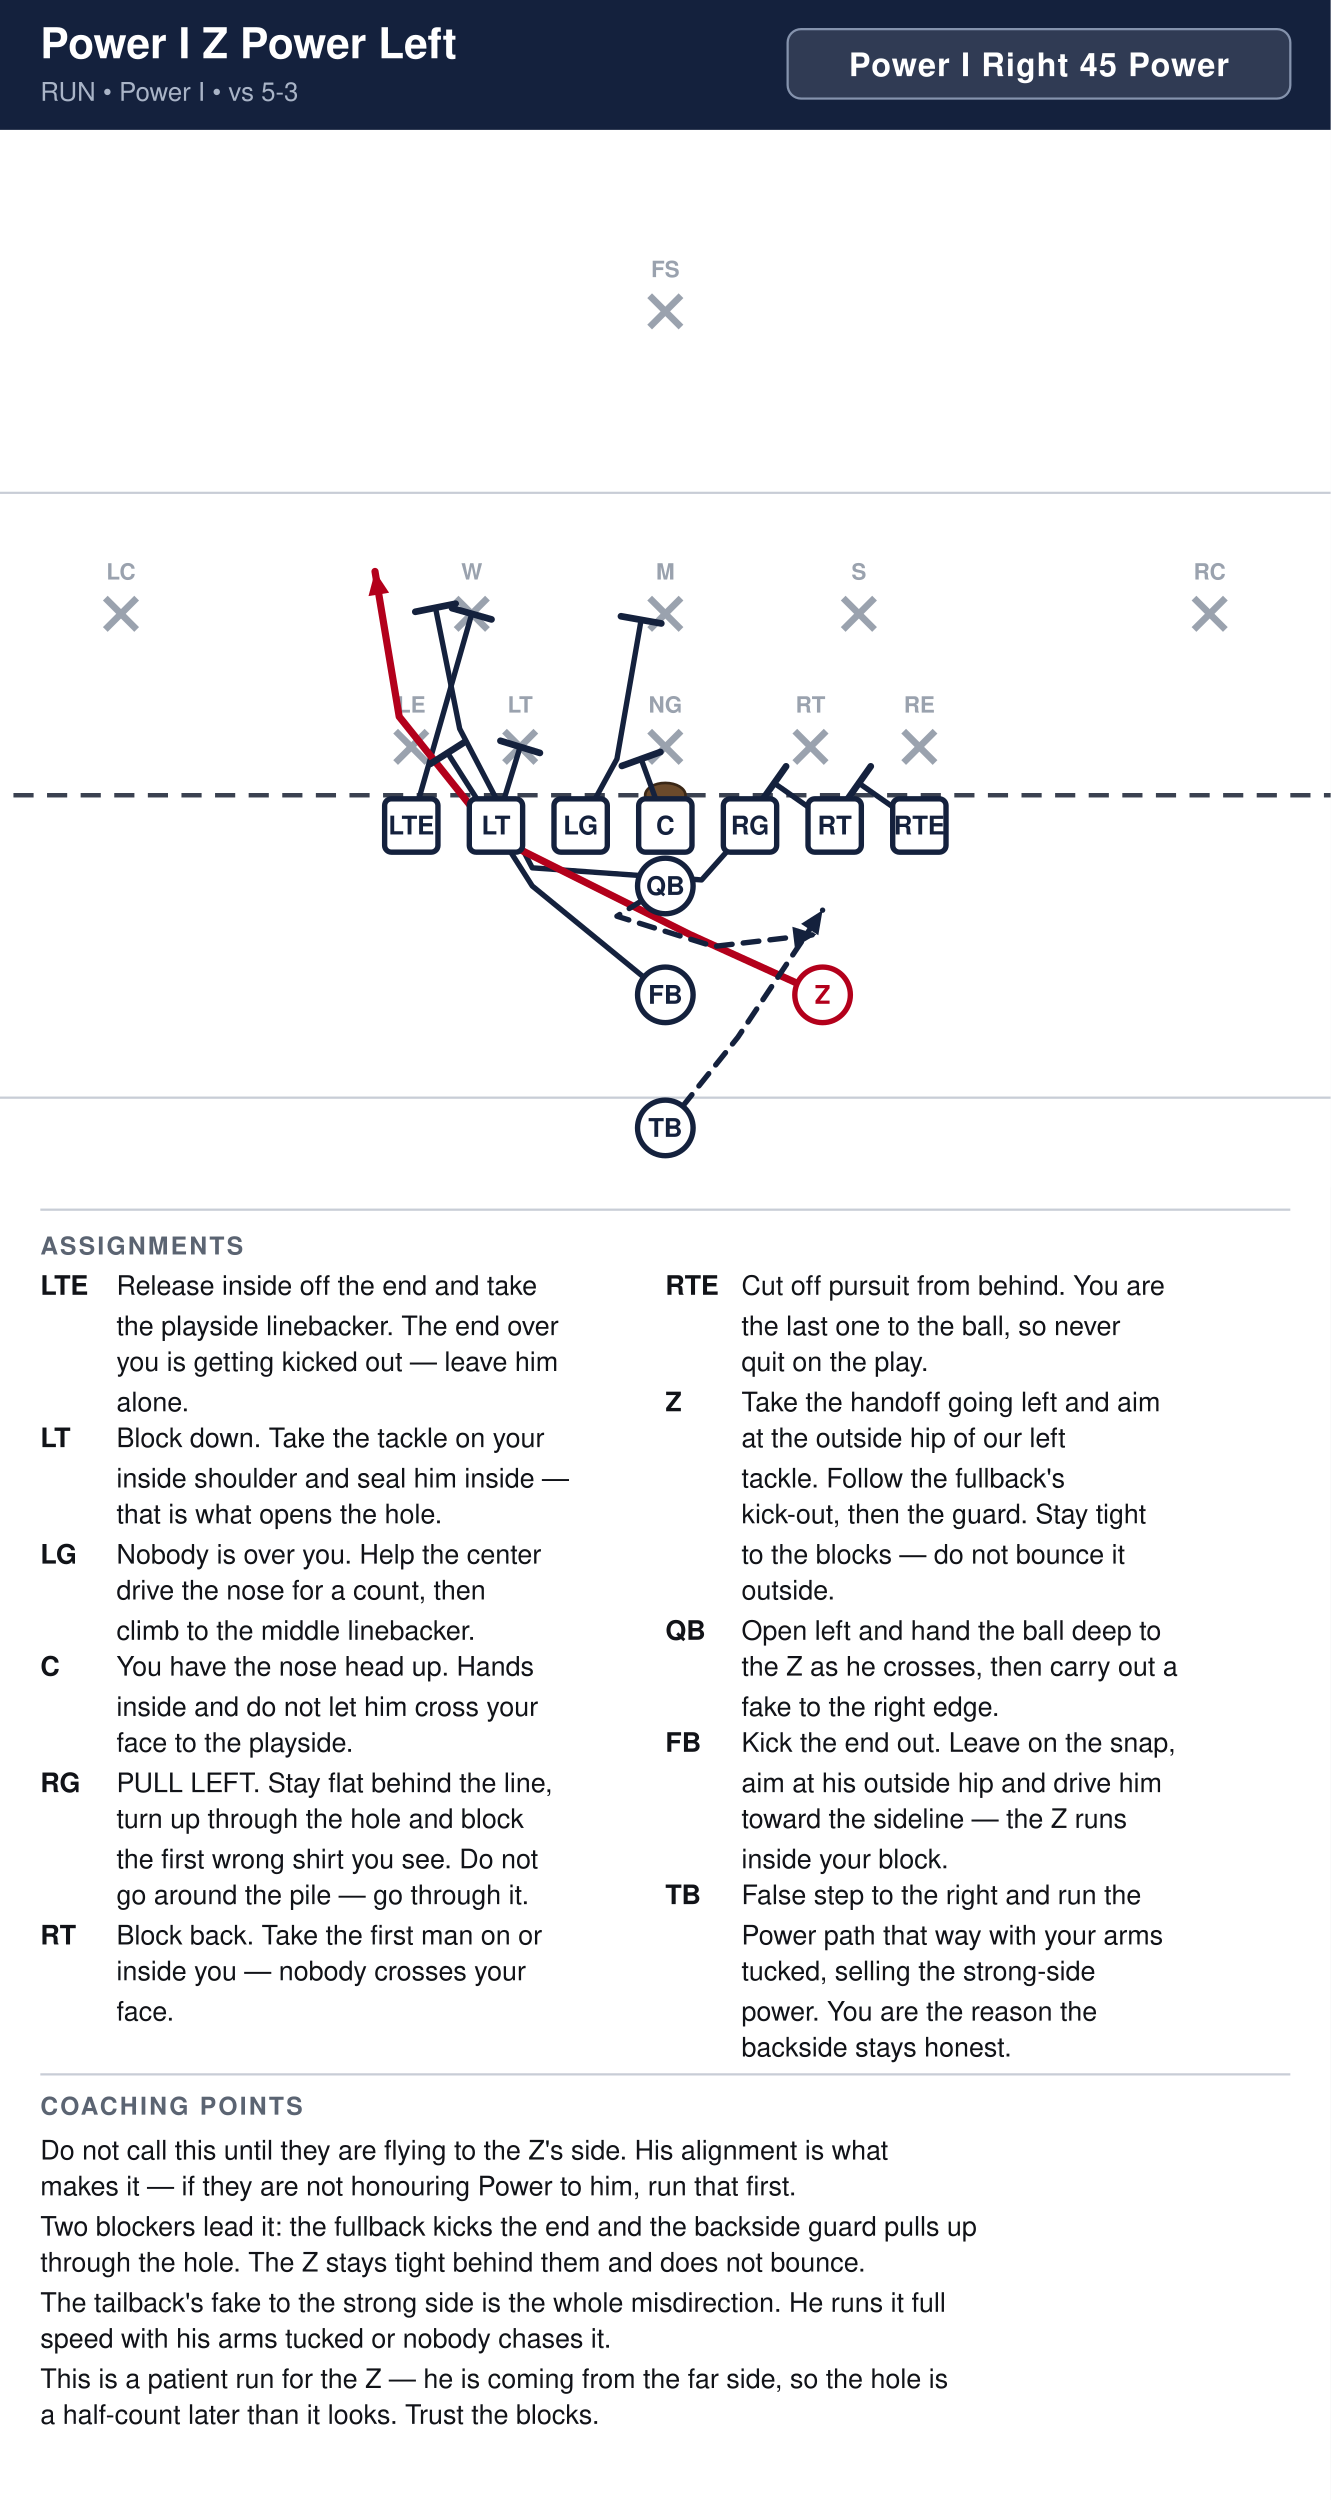
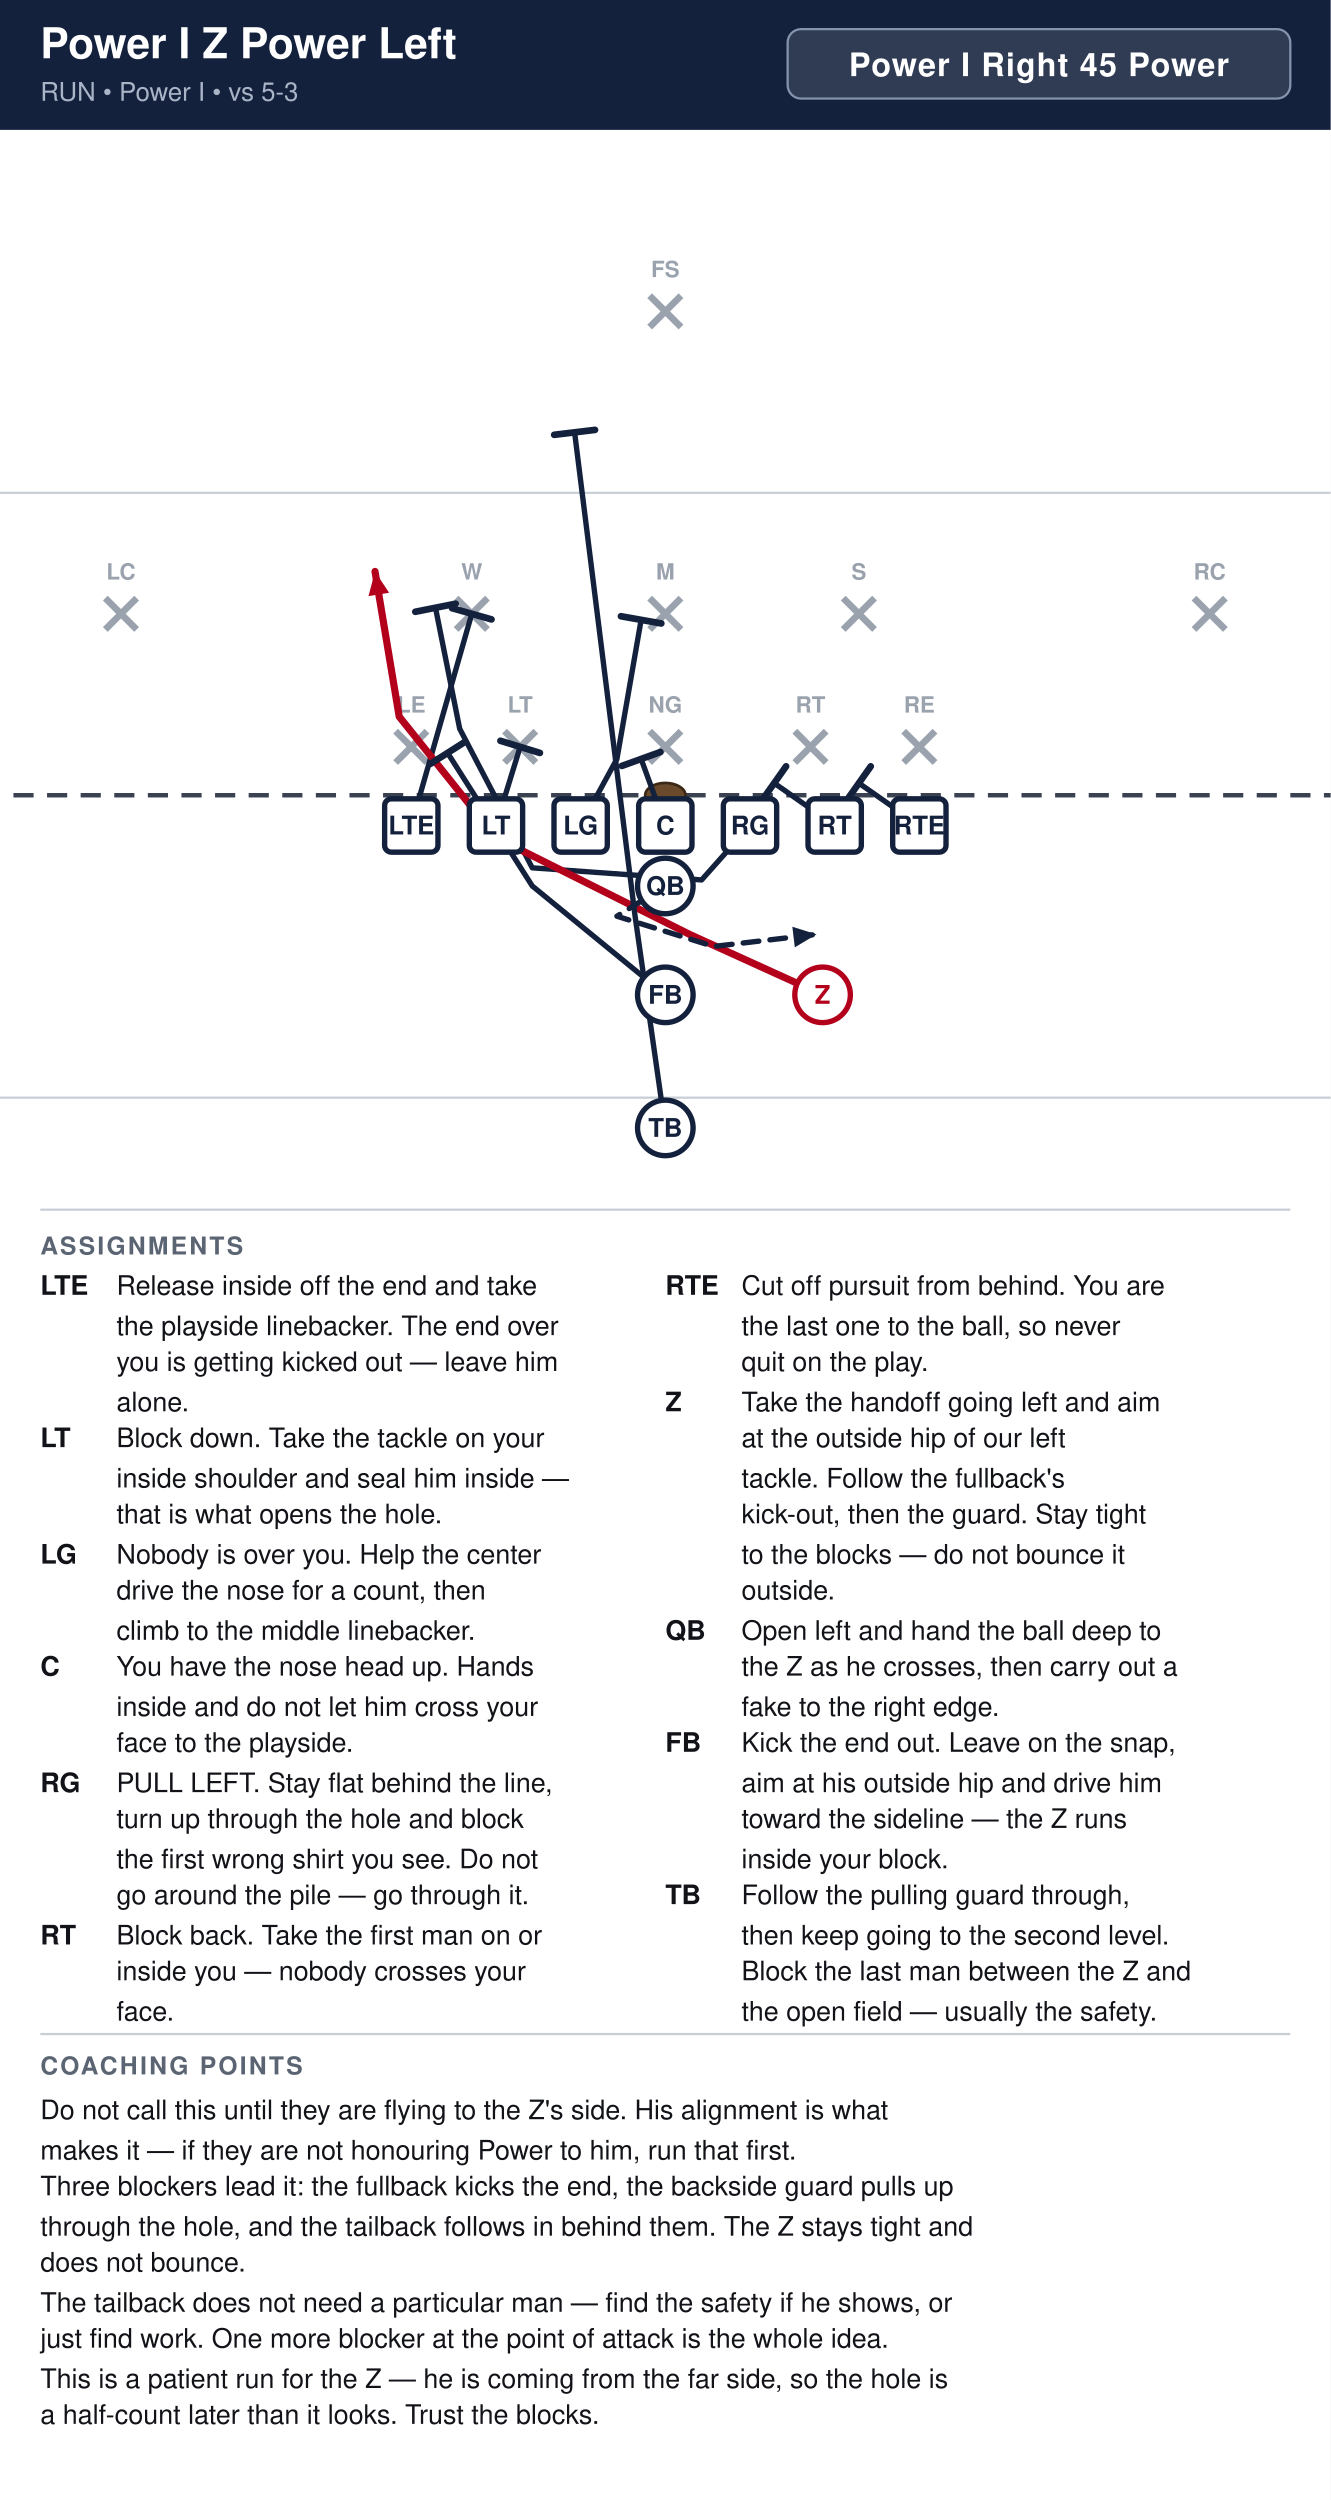
<svg xmlns="http://www.w3.org/2000/svg" width="594" height="1116" viewBox="0 0 594 1116" font-family="Segoe UI, Helvetica, Arial, sans-serif">
  <rect width="100%" height="100%" fill="#ffffff" />
  <rect x="0" y="0" width="594" height="58" fill="#14213d" />
  <text x="18" y="26" font-size="19" font-weight="700" fill="#ffffff">Power I Z Power Left</text>
  <text x="18" y="45" font-size="11.5" fill="#a9b4c7">RUN  •  Power I  •  vs 5-3</text>
  <rect x="351.6" y="13" width="224.4" height="31" rx="6" fill="#ffffff" fill-opacity="0.12" stroke="#8593ad" stroke-width="1" />
  <text x="463.8" y="34" text-anchor="middle" font-size="14.5" font-weight="700" fill="#ffffff" letter-spacing="0.5">Power I Right 45 Power</text>
  <clipPath id="fieldclip">
    <rect x="0" y="58" width="594" height="472" />
  </clipPath>
  <g clip-path="url(#fieldclip)">
    <g transform="translate(-54.0,31.0)">
      <rect x="0" y="0" width="702" height="513" fill="#ffffff" />
      <line x1="0" y1="459.0" x2="702" y2="459.0" stroke="#c8cdd6" stroke-width="1" />
      <line x1="0" y1="189.0" x2="702" y2="189.0" stroke="#c8cdd6" stroke-width="1" />
      <line x1="0" y1="324.0" x2="702" y2="324.0" stroke="#3a4150" stroke-width="2" stroke-dasharray="9 6" />
      <ellipse cx="351.0" cy="324.0" rx="9" ry="5.5" fill="#6b4a2b" stroke="#3a2716" stroke-width="1.2" />
      <line x1="230.6" y1="295.4" x2="244.6" y2="309.4" stroke="#9aa2ae" stroke-width="3" />
      <line x1="244.6" y1="295.4" x2="230.6" y2="309.4" stroke="#9aa2ae" stroke-width="3" />
      <text x="237.6" y="287.1" text-anchor="middle" font-size="10" fill="#9aa2ae" font-weight="600">LE</text>
      <line x1="279.2" y1="295.4" x2="293.2" y2="309.4" stroke="#9aa2ae" stroke-width="3" />
      <line x1="293.2" y1="295.4" x2="279.2" y2="309.4" stroke="#9aa2ae" stroke-width="3" />
      <text x="286.2" y="287.1" text-anchor="middle" font-size="10" fill="#9aa2ae" font-weight="600">LT</text>
      <line x1="344.0" y1="295.4" x2="358.0" y2="309.4" stroke="#9aa2ae" stroke-width="3" />
      <line x1="358.0" y1="295.4" x2="344.0" y2="309.4" stroke="#9aa2ae" stroke-width="3" />
      <text x="351.0" y="287.1" text-anchor="middle" font-size="10" fill="#9aa2ae" font-weight="600">NG</text>
      <line x1="408.8" y1="295.4" x2="422.8" y2="309.4" stroke="#9aa2ae" stroke-width="3" />
      <line x1="422.8" y1="295.4" x2="408.8" y2="309.4" stroke="#9aa2ae" stroke-width="3" />
      <text x="415.8" y="287.1" text-anchor="middle" font-size="10" fill="#9aa2ae" font-weight="600">RT</text>
      <line x1="457.4" y1="295.4" x2="471.4" y2="309.4" stroke="#9aa2ae" stroke-width="3" />
      <line x1="471.4" y1="295.4" x2="457.4" y2="309.4" stroke="#9aa2ae" stroke-width="3" />
      <text x="464.4" y="287.1" text-anchor="middle" font-size="10" fill="#9aa2ae" font-weight="600">RE</text>
      <line x1="257.6" y1="236.0" x2="271.6" y2="250.0" stroke="#9aa2ae" stroke-width="3" />
      <line x1="271.6" y1="236.0" x2="257.6" y2="250.0" stroke="#9aa2ae" stroke-width="3" />
      <text x="264.6" y="227.7" text-anchor="middle" font-size="10" fill="#9aa2ae" font-weight="600">W</text>
      <line x1="344.0" y1="236.0" x2="358.0" y2="250.0" stroke="#9aa2ae" stroke-width="3" />
      <line x1="358.0" y1="236.0" x2="344.0" y2="250.0" stroke="#9aa2ae" stroke-width="3" />
      <text x="351.0" y="227.7" text-anchor="middle" font-size="10" fill="#9aa2ae" font-weight="600">M</text>
      <line x1="430.4" y1="236.0" x2="444.4" y2="250.0" stroke="#9aa2ae" stroke-width="3" />
      <line x1="444.4" y1="236.0" x2="430.4" y2="250.0" stroke="#9aa2ae" stroke-width="3" />
      <text x="437.4" y="227.7" text-anchor="middle" font-size="10" fill="#9aa2ae" font-weight="600">S</text>
      <line x1="101.0" y1="236.0" x2="115.0" y2="250.0" stroke="#9aa2ae" stroke-width="3" />
      <line x1="115.0" y1="236.0" x2="101.0" y2="250.0" stroke="#9aa2ae" stroke-width="3" />
      <text x="108.0" y="227.7" text-anchor="middle" font-size="10" fill="#9aa2ae" font-weight="600">LC</text>
      <line x1="587.0" y1="236.0" x2="601.0" y2="250.0" stroke="#9aa2ae" stroke-width="3" />
      <line x1="601.0" y1="236.0" x2="587.0" y2="250.0" stroke="#9aa2ae" stroke-width="3" />
      <text x="594.0" y="227.7" text-anchor="middle" font-size="10" fill="#9aa2ae" font-weight="600">RC</text>
      <line x1="344.0" y1="101.0" x2="358.0" y2="115.0" stroke="#9aa2ae" stroke-width="3" />
      <line x1="358.0" y1="101.0" x2="344.0" y2="115.0" stroke="#9aa2ae" stroke-width="3" />
      <text x="351.0" y="92.7" text-anchor="middle" font-size="10" fill="#9aa2ae" font-weight="600">FS</text>
      <path d="M237.6,337.5 L264.6,243.0" fill="none" stroke="#14213d" stroke-width="2.4" stroke-linecap="round" stroke-linejoin="round" />
      <line x1="255.8" y1="240.5" x2="273.4" y2="245.5" stroke="#14213d" stroke-width="3.0" stroke-linecap="round" />
      <path d="M275.4,337.5 L286.2,302.4" fill="none" stroke="#14213d" stroke-width="2.4" stroke-linecap="round" stroke-linejoin="round" />
      <line x1="277.4" y1="299.7" x2="295.0" y2="305.1" stroke="#14213d" stroke-width="3.0" stroke-linecap="round" />
      <path d="M313.2,337.5 L329.4,307.8 L340.2,245.7" fill="none" stroke="#14213d" stroke-width="2.4" stroke-linecap="round" stroke-linejoin="round" />
      <line x1="331.2" y1="244.1" x2="349.2" y2="247.3" stroke="#14213d" stroke-width="3.0" stroke-linecap="round" />
      <path d="M351.0,337.5 L340.2,307.8" fill="none" stroke="#14213d" stroke-width="2.4" stroke-linecap="round" stroke-linejoin="round" />
      <line x1="331.6" y1="310.9" x2="348.8" y2="304.7" stroke="#14213d" stroke-width="3.0" stroke-linecap="round" />
      <path d="M388.8,337.5 L367.2,361.8 L291.6,356.4 L259.2,294.3 L248.4,240.3" fill="none" stroke="#14213d" stroke-width="2.4" stroke-linecap="round" stroke-linejoin="round" />
      <line x1="239.4" y1="242.1" x2="257.4" y2="238.5" stroke="#14213d" stroke-width="3.0" stroke-linecap="round" />
      <path d="M426.6,337.5 L399.6,318.6" fill="none" stroke="#14213d" stroke-width="2.4" stroke-linecap="round" stroke-linejoin="round" />
      <line x1="394.3" y1="326.1" x2="404.9" y2="311.1" stroke="#14213d" stroke-width="3.0" stroke-linecap="round" />
      <path d="M464.4,337.5 L437.4,318.6" fill="none" stroke="#14213d" stroke-width="2.4" stroke-linecap="round" stroke-linejoin="round" />
      <line x1="432.1" y1="326.1" x2="442.7" y2="311.1" stroke="#14213d" stroke-width="3.0" stroke-linecap="round" />
      <path d="M421.2,413.1 L361.8,386.1 L275.4,342.9 L232.2,288.9 L221.4,224.1" fill="none" stroke="#b3001b" stroke-width="3.2" stroke-linecap="round" stroke-linejoin="round" />
      <polygon points="221.4,224.1 227.7,233.6 218.5,235.1" fill="#b3001b" />
      <path d="M351.0,364.5 L329.4,378.0 L372.6,391.5 L418.5,386.1" fill="none" stroke="#14213d" stroke-width="2.4" stroke-linecap="round" stroke-linejoin="round" stroke-dasharray="7 5" />
      <polygon points="418.5,386.1 408.8,391.9 407.7,382.7" fill="#14213d" />
      <path d="M351.0,413.1 L291.6,364.5 L253.8,305.1" fill="none" stroke="#14213d" stroke-width="2.4" stroke-linecap="round" stroke-linejoin="round" />
      <line x1="246.1" y1="310.0" x2="261.5" y2="300.2" stroke="#14213d" stroke-width="3.0" stroke-linecap="round" />
-       <path d="M351.0,472.5 L383.4,432.0 L421.2,375.3" fill="none" stroke="#14213d" stroke-width="2.4" stroke-linecap="round" stroke-linejoin="round" stroke-dasharray="7 5" />
-       <polygon points="421.2,375.3 419.3,386.5 411.6,381.4" fill="#14213d" />
+       <path d="M351.0,472.5 L337.5,378.0 L324.0,270.0 L310.5,162.0" fill="none" stroke="#14213d" stroke-width="2.4" stroke-linecap="round" stroke-linejoin="round" />
+       <line x1="301.4" y1="163.1" x2="319.6" y2="160.9" stroke="#14213d" stroke-width="3.0" stroke-linecap="round" />
      <rect x="225.7" y="325.6" width="23.8" height="23.8" rx="3" fill="#ffffff" stroke="#14213d" stroke-width="2.4" />
      <text x="237.6" y="341.5" text-anchor="middle" font-size="11.5" font-weight="700" fill="#14213d">LTE</text>
      <rect x="263.5" y="325.6" width="23.8" height="23.8" rx="3" fill="#ffffff" stroke="#14213d" stroke-width="2.4" />
      <text x="275.4" y="341.5" text-anchor="middle" font-size="11.5" font-weight="700" fill="#14213d">LT</text>
      <rect x="301.3" y="325.6" width="23.8" height="23.8" rx="3" fill="#ffffff" stroke="#14213d" stroke-width="2.4" />
      <text x="313.2" y="341.5" text-anchor="middle" font-size="11.5" font-weight="700" fill="#14213d">LG</text>
      <rect x="339.1" y="325.6" width="23.8" height="23.8" rx="3" fill="#ffffff" stroke="#14213d" stroke-width="2.4" />
      <text x="351.0" y="341.5" text-anchor="middle" font-size="11.5" font-weight="700" fill="#14213d">C</text>
      <rect x="376.9" y="325.6" width="23.8" height="23.8" rx="3" fill="#ffffff" stroke="#14213d" stroke-width="2.4" />
      <text x="388.8" y="341.5" text-anchor="middle" font-size="11.5" font-weight="700" fill="#14213d">RG</text>
      <rect x="414.7" y="325.6" width="23.8" height="23.8" rx="3" fill="#ffffff" stroke="#14213d" stroke-width="2.4" />
      <text x="426.6" y="341.5" text-anchor="middle" font-size="11.5" font-weight="700" fill="#14213d">RT</text>
      <rect x="452.5" y="325.6" width="23.8" height="23.8" rx="3" fill="#ffffff" stroke="#14213d" stroke-width="2.4" />
      <text x="464.4" y="341.5" text-anchor="middle" font-size="11.5" font-weight="700" fill="#14213d">RTE</text>
      <circle cx="421.2" cy="413.1" r="12.4" fill="#ffffff" stroke="#b3001b" stroke-width="2.4" />
      <text x="421.2" y="417.1" text-anchor="middle" font-size="11.5" font-weight="700" fill="#b3001b">Z</text>
      <circle cx="351.0" cy="364.5" r="12.4" fill="#ffffff" stroke="#14213d" stroke-width="2.4" />
      <text x="351.0" y="368.5" text-anchor="middle" font-size="11.5" font-weight="700" fill="#14213d">QB</text>
      <circle cx="351.0" cy="413.1" r="12.4" fill="#ffffff" stroke="#14213d" stroke-width="2.4" />
      <text x="351.0" y="417.1" text-anchor="middle" font-size="11.5" font-weight="700" fill="#14213d">FB</text>
      <circle cx="351.0" cy="472.5" r="12.4" fill="#ffffff" stroke="#14213d" stroke-width="2.4" />
      <text x="351.0" y="476.5" text-anchor="middle" font-size="11.5" font-weight="700" fill="#14213d">TB</text>
    </g>
  </g>
  <line x1="18" y1="540" x2="576" y2="540" stroke="#c8cdd6" stroke-width="1" />
  <text x="18" y="560" font-size="11" font-weight="700" fill="#5b6472" letter-spacing="1">ASSIGNMENTS</text>
  <text x="18" y="578" font-size="12" font-weight="700" fill="#111318">LTE</text>
  <text x="52" y="578" font-size="12" fill="#111318">Release inside off the end and take</text>
  <text x="52" y="596" font-size="12" fill="#111318">the playside linebacker. The end over</text>
  <text x="52" y="612" font-size="12" fill="#111318">you is getting kicked out — leave him</text>
  <text x="52" y="630" font-size="12" fill="#111318">alone.</text>
  <text x="18" y="646" font-size="12" font-weight="700" fill="#111318">LT</text>
  <text x="52" y="646" font-size="12" fill="#111318">Block down. Take the tackle on your</text>
  <text x="52" y="664" font-size="12" fill="#111318">inside shoulder and seal him inside —</text>
  <text x="52" y="680" font-size="12" fill="#111318">that is what opens the hole.</text>
  <text x="18" y="698" font-size="12" font-weight="700" fill="#111318">LG</text>
  <text x="52" y="698" font-size="12" fill="#111318">Nobody is over you. Help the center</text>
  <text x="52" y="714" font-size="12" fill="#111318">drive the nose for a count, then</text>
  <text x="52" y="732" font-size="12" fill="#111318">climb to the middle linebacker.</text>
  <text x="18" y="748" font-size="12" font-weight="700" fill="#111318">C</text>
  <text x="52" y="748" font-size="12" fill="#111318">You have the nose head up. Hands</text>
  <text x="52" y="766" font-size="12" fill="#111318">inside and do not let him cross your</text>
  <text x="52" y="782" font-size="12" fill="#111318">face to the playside.</text>
  <text x="18" y="800" font-size="12" font-weight="700" fill="#111318">RG</text>
  <text x="52" y="800" font-size="12" fill="#111318">PULL LEFT. Stay flat behind the line,</text>
  <text x="52" y="816" font-size="12" fill="#111318">turn up through the hole and block</text>
  <text x="52" y="834" font-size="12" fill="#111318">the first wrong shirt you see. Do not</text>
  <text x="52" y="850" font-size="12" fill="#111318">go around the pile — go through it.</text>
  <text x="18" y="868" font-size="12" font-weight="700" fill="#111318">RT</text>
  <text x="52" y="868" font-size="12" fill="#111318">Block back. Take the first man on or</text>
  <text x="52" y="884" font-size="12" fill="#111318">inside you — nobody crosses your</text>
  <text x="52" y="902" font-size="12" fill="#111318">face.</text>
  <text x="297" y="578" font-size="12" font-weight="700" fill="#111318">RTE</text>
  <text x="331" y="578" font-size="12" fill="#111318">Cut off pursuit from behind. You are</text>
  <text x="331" y="596" font-size="12" fill="#111318">the last one to the ball, so never</text>
  <text x="331" y="612" font-size="12" fill="#111318">quit on the play.</text>
  <text x="297" y="630" font-size="12" font-weight="700" fill="#111318">Z</text>
  <text x="331" y="630" font-size="12" fill="#111318">Take the handoff going left and aim</text>
  <text x="331" y="646" font-size="12" fill="#111318">at the outside hip of our left</text>
  <text x="331" y="664" font-size="12" fill="#111318">tackle. Follow the fullback's</text>
  <text x="331" y="680" font-size="12" fill="#111318">kick-out, then the guard. Stay tight</text>
  <text x="331" y="698" font-size="12" fill="#111318">to the blocks — do not bounce it</text>
  <text x="331" y="714" font-size="12" fill="#111318">outside.</text>
  <text x="297" y="732" font-size="12" font-weight="700" fill="#111318">QB</text>
  <text x="331" y="732" font-size="12" fill="#111318">Open left and hand the ball deep to</text>
  <text x="331" y="748" font-size="12" fill="#111318">the Z as he crosses, then carry out a</text>
  <text x="331" y="766" font-size="12" fill="#111318">fake to the right edge.</text>
  <text x="297" y="782" font-size="12" font-weight="700" fill="#111318">FB</text>
  <text x="331" y="782" font-size="12" fill="#111318">Kick the end out. Leave on the snap,</text>
  <text x="331" y="800" font-size="12" fill="#111318">aim at his outside hip and drive him</text>
  <text x="331" y="816" font-size="12" fill="#111318">toward the sideline — the Z runs</text>
  <text x="331" y="834" font-size="12" fill="#111318">inside your block.</text>
  <text x="297" y="850" font-size="12" font-weight="700" fill="#111318">TB</text>
-   <text x="331" y="850" font-size="12" fill="#111318">False step to the right and run the</text>
-   <text x="331" y="868" font-size="12" fill="#111318">Power path that way with your arms</text>
-   <text x="331" y="884" font-size="12" fill="#111318">tucked, selling the strong-side</text>
-   <text x="331" y="902" font-size="12" fill="#111318">power. You are the reason the</text>
-   <text x="331" y="918" font-size="12" fill="#111318">backside stays honest.</text>
-   <line x1="18" y1="926" x2="576" y2="926" stroke="#c8cdd6" stroke-width="1" />
-   <text x="18" y="944" font-size="11" font-weight="700" fill="#5b6472" letter-spacing="1">COACHING POINTS</text>
-   <text x="18" y="964" font-size="12" fill="#111318">Do not call this until they are flying to the Z's side. His alignment is what</text>
-   <text x="18" y="980" font-size="12" fill="#111318">makes it — if they are not honouring Power to him, run that first.</text>
-   <text x="18" y="998" font-size="12" fill="#111318">Two blockers lead it: the fullback kicks the end and the backside guard pulls up</text>
-   <text x="18" y="1014" font-size="12" fill="#111318">through the hole. The Z stays tight behind them and does not bounce.</text>
-   <text x="18" y="1032" font-size="12" fill="#111318">The tailback's fake to the strong side is the whole misdirection. He runs it full</text>
-   <text x="18" y="1048" font-size="12" fill="#111318">speed with his arms tucked or nobody chases it.</text>
+   <text x="331" y="850" font-size="12" fill="#111318">Follow the pulling guard through,</text>
+   <text x="331" y="868" font-size="12" fill="#111318">then keep going to the second level.</text>
+   <text x="331" y="884" font-size="12" fill="#111318">Block the last man between the Z and</text>
+   <text x="331" y="902" font-size="12" fill="#111318">the open field — usually the safety.</text>
+   <line x1="18" y1="908" x2="576" y2="908" stroke="#c8cdd6" stroke-width="1" />
+   <text x="18" y="926" font-size="11" font-weight="700" fill="#5b6472" letter-spacing="1">COACHING POINTS</text>
+   <text x="18" y="946" font-size="12" fill="#111318">Do not call this until they are flying to the Z's side. His alignment is what</text>
+   <text x="18" y="964" font-size="12" fill="#111318">makes it — if they are not honouring Power to him, run that first.</text>
+   <text x="18" y="980" font-size="12" fill="#111318">Three blockers lead it: the fullback kicks the end, the backside guard pulls up</text>
+   <text x="18" y="998" font-size="12" fill="#111318">through the hole, and the tailback follows in behind them. The Z stays tight and</text>
+   <text x="18" y="1014" font-size="12" fill="#111318">does not bounce.</text>
+   <text x="18" y="1032" font-size="12" fill="#111318">The tailback does not need a particular man — find the safety if he shows, or</text>
+   <text x="18" y="1048" font-size="12" fill="#111318">just find work. One more blocker at the point of attack is the whole idea.</text>
  <text x="18" y="1066" font-size="12" fill="#111318">This is a patient run for the Z — he is coming from the far side, so the hole is</text>
  <text x="18" y="1082" font-size="12" fill="#111318">a half-count later than it looks. Trust the blocks.</text>
</svg>
